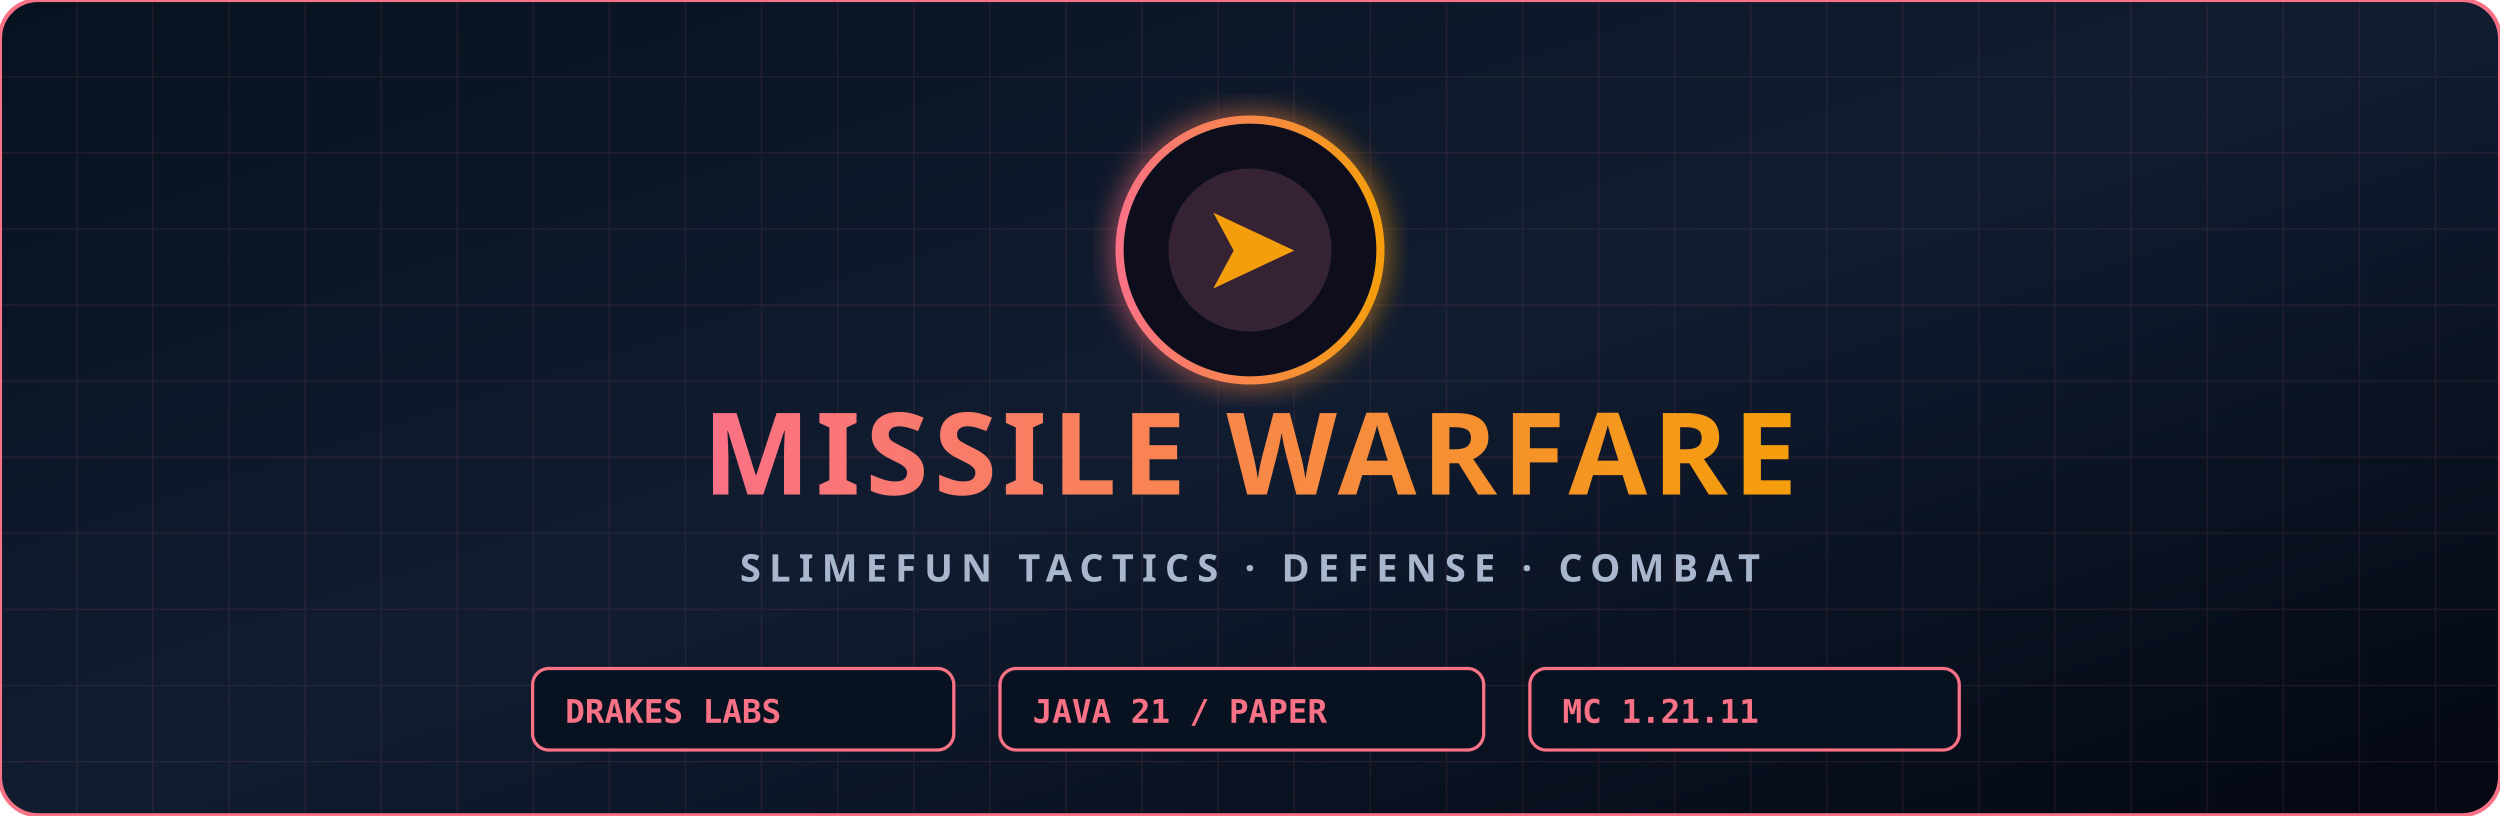
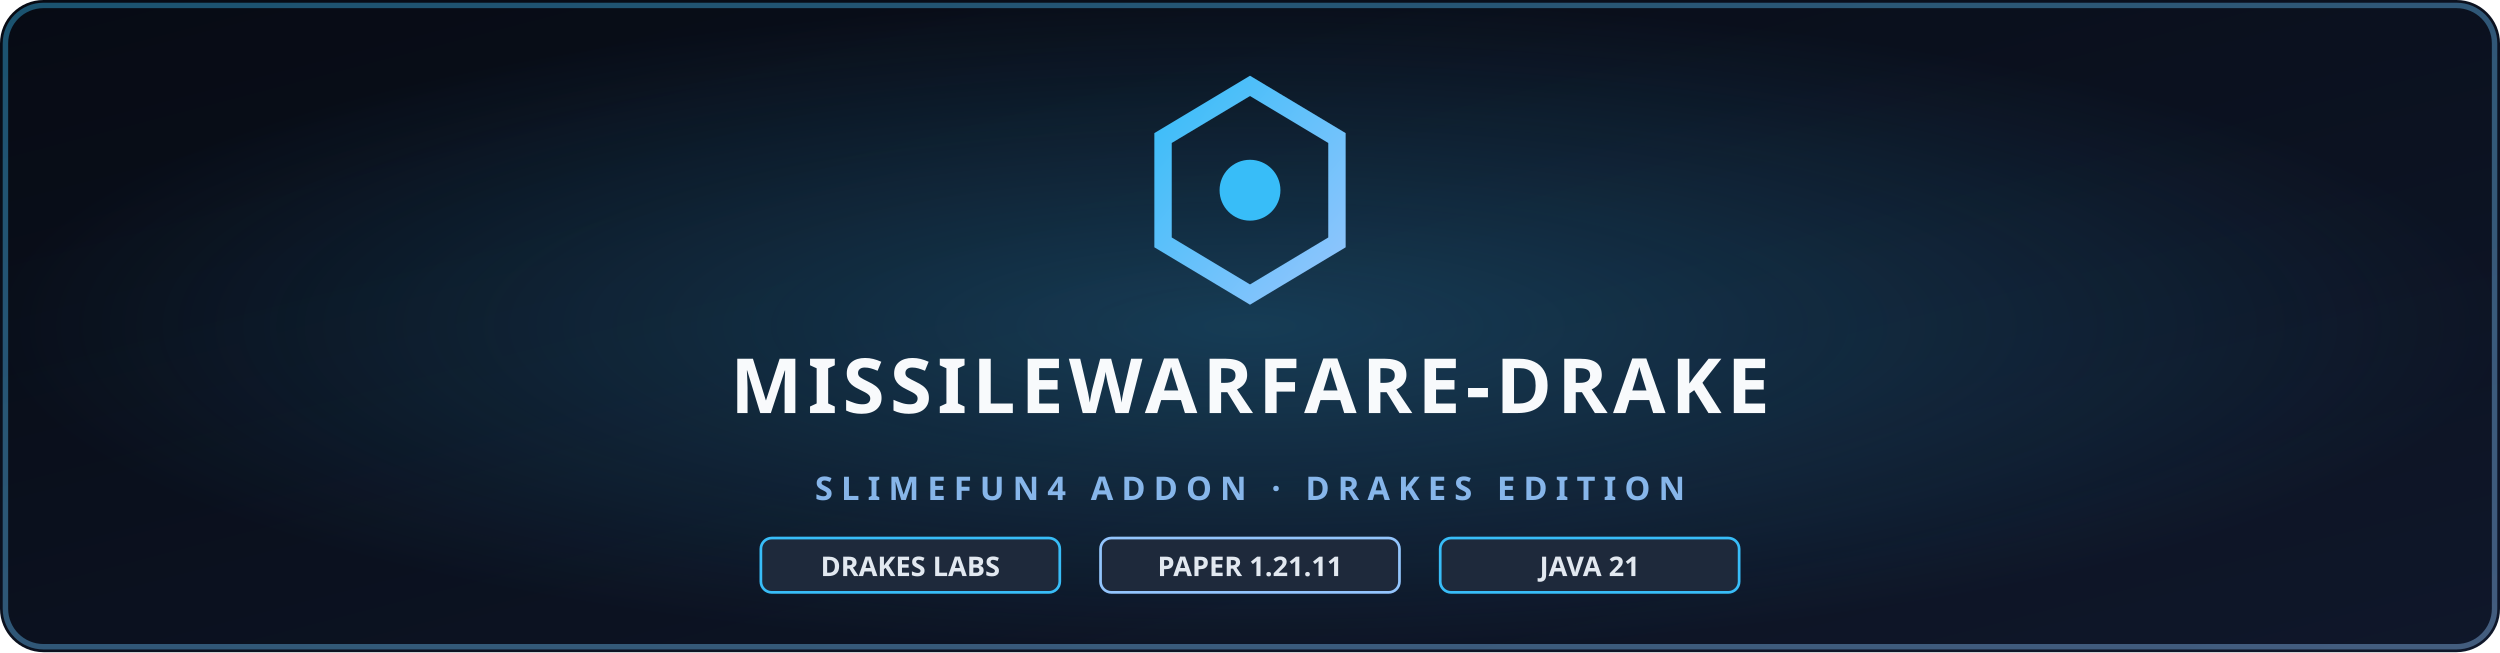
- <svg xmlns="http://www.w3.org/2000/svg" viewBox="0 0 920 300" width="920" height="300" role="img" aria-label="MISSILE WARFARE animated banner">
+ <svg xmlns="http://www.w3.org/2000/svg" viewBox="0 0 920 240" width="920" height="240" role="img" aria-label="MissileWarfare-drake Banner">
  <defs>
-     <linearGradient id="bg" x1="0%" y1="0%" x2="100%" y2="100%">
-       <stop offset="0%" stop-color="#08111F" />
-       <stop offset="50%" stop-color="#111C30" />
-       <stop offset="100%" stop-color="#030712" />
+     <linearGradient id="bFondo" x1="0" y1="0" x2="1" y2="1">
+       <stop offset="0%" stop-color="#070B14" />
+       <stop offset="100%" stop-color="#0F172A" />
    </linearGradient>
-     <linearGradient id="accent" x1="0%" y1="0%" x2="100%" y2="0%">
-       <stop offset="0%" stop-color="#FB7185" />
-       <stop offset="100%" stop-color="#F59E0B" />
+     <linearGradient id="acG" x1="0" y1="0" x2="1" y2="1">
+       <stop offset="0%" stop-color="#38BDF8" />
+       <stop offset="100%" stop-color="#93C5FD" />
    </linearGradient>
-     <filter id="glow">
-       <feGaussianBlur stdDeviation="5" result="b" />
-       <feMerge>
-         <feMergeNode in="b" />
-         <feMergeNode in="SourceGraphic" />
-       </feMerge>
-     </filter>
-     <pattern id="grid" width="28" height="28" patternUnits="userSpaceOnUse">
-       <path d="M 28 0 L 0 0 0 28" fill="none" stroke="#FB7185" stroke-opacity=".10" stroke-width="1" />
-     </pattern>
+     <radialGradient id="bHalo" cx="50%" cy="50%" r="50%">
+       <stop offset="0%" stop-color="#38BDF8" stop-opacity="0.25" />
+       <stop offset="100%" stop-color="#38BDF8" stop-opacity="0" />
+     </radialGradient>
  </defs>
-   <style>
-     @keyframes pulse { 0%,100% { opacity:.68; transform:scale(.94) } 50% { opacity:1; transform:scale(1.07) } }
-     @keyframes scan { from { transform:translateX(-250px) } to { transform:translateX(1050px) } }
-     .title { font:900 42px 'Segoe UI',sans-serif; fill:url(#accent); letter-spacing:2px; }
-     .sub { font:700 14px 'Segoe UI',sans-serif; fill:#A8B7CE; letter-spacing:3px; }
-     .badge { fill:#07111F; stroke:#FB7185; stroke-width:1.2; }
-     .badgeText { font:700 12px monospace; fill:#FB7185; }
-   </style>
-   <rect width="920" height="300" rx="14" fill="url(#bg)" stroke="#FB7185" stroke-width="1.5" />
-   <rect width="920" height="300" rx="14" fill="url(#grid)" />
-   <rect x="-250" y="0" width="160" height="300" fill="#FB7185" opacity=".08">
-     <animateTransform attributeName="transform" type="translate" from="0 0" to="1170 0" dur="6s" repeatCount="indefinite" />
-   </rect>
-   <g transform="translate(460 92)" filter="url(#glow)">
-     <circle r="48" fill="#08111F" stroke="url(#accent)" stroke-width="3" />
-     <circle r="30" fill="#FB7185" opacity=".18">
-       <animate attributeName="r" values="25;36;25" dur="2.8s" repeatCount="indefinite" />
-     </circle>
-     <text x="0" y="14" text-anchor="middle" font-family="Segoe UI Symbol,Segoe UI,sans-serif" font-size="44" fill="#F59E0B">➤</text>
+   <rect width="920" height="240" rx="16" fill="url(#bFondo)" />
+   <rect width="920" height="240" rx="16" fill="url(#bHalo)" />
+   <rect x="2" y="2" width="916" height="236" rx="14" fill="none" stroke="url(#acG)" stroke-width="2" opacity="0.4" />
+   <g transform="translate(460,70) scale(1.6)">
+     <polygon points="0,-24 20,-12 20,12 0,24 -20,12 -20,-12" fill="none" stroke="url(#acG)" stroke-width="4" />
+     <circle cx="0" cy="0" r="7" fill="#38BDF8" />
  </g>
-   <text x="460" y="182" text-anchor="middle" class="title">MISSILE WARFARE</text>
-   <text x="460" y="214" text-anchor="middle" class="sub">SLIMEFUN TACTICS · DEFENSE · COMBAT</text>
-   <g transform="translate(196 246)">
-     <rect width="155" height="30" rx="6" class="badge" />
-     <text x="12" y="20" class="badgeText">DRAKES LABS</text>
-     <rect x="172" width="178" height="30" rx="6" class="badge" />
-     <text x="184" y="20" class="badgeText">JAVA 21 / PAPER</text>
-     <rect x="367" width="158" height="30" rx="6" class="badge" />
-     <text x="379" y="20" class="badgeText">MC 1.21.11</text>
+   <text x="460" y="152" text-anchor="middle" font-family="'Segoe UI', system-ui, -apple-system, sans-serif" font-weight="900" font-size="28" fill="#F8FAFC" letter-spacing="2">
+     MISSILEWARFARE-DRAKE
+   </text>
+   <text x="460" y="184" text-anchor="middle" font-family="'Segoe UI', system-ui, -apple-system, sans-serif" font-weight="700" font-size="12" fill="#93C5FD" letter-spacing="3" opacity="0.9">
+     SLIMEFUN4 ADDON · DRAKES EDITION
+   </text>
+   <g transform="translate(460, 210)">
+     <rect x="-180" y="-12" width="110" height="20" rx="4" fill="#1E293B" stroke="#38BDF8" stroke-width="1" />
+     <text x="-125" y="2" text-anchor="middle" font-family="sans-serif" font-size="10" font-weight="700" fill="#E2E8F0">DRAKES LABS</text>
+     <rect x="-55" y="-12" width="110" height="20" rx="4" fill="#1E293B" stroke="#93C5FD" stroke-width="1" />
+     <text x="0" y="2" text-anchor="middle" font-family="sans-serif" font-size="10" font-weight="700" fill="#E2E8F0">PAPER 1.21.11</text>
+     <rect x="70" y="-12" width="110" height="20" rx="4" fill="#1E293B" stroke="#38BDF8" stroke-width="1" />
+     <text x="125" y="2" text-anchor="middle" font-family="sans-serif" font-size="10" font-weight="700" fill="#E2E8F0">JAVA 21</text>
  </g>
</svg>
